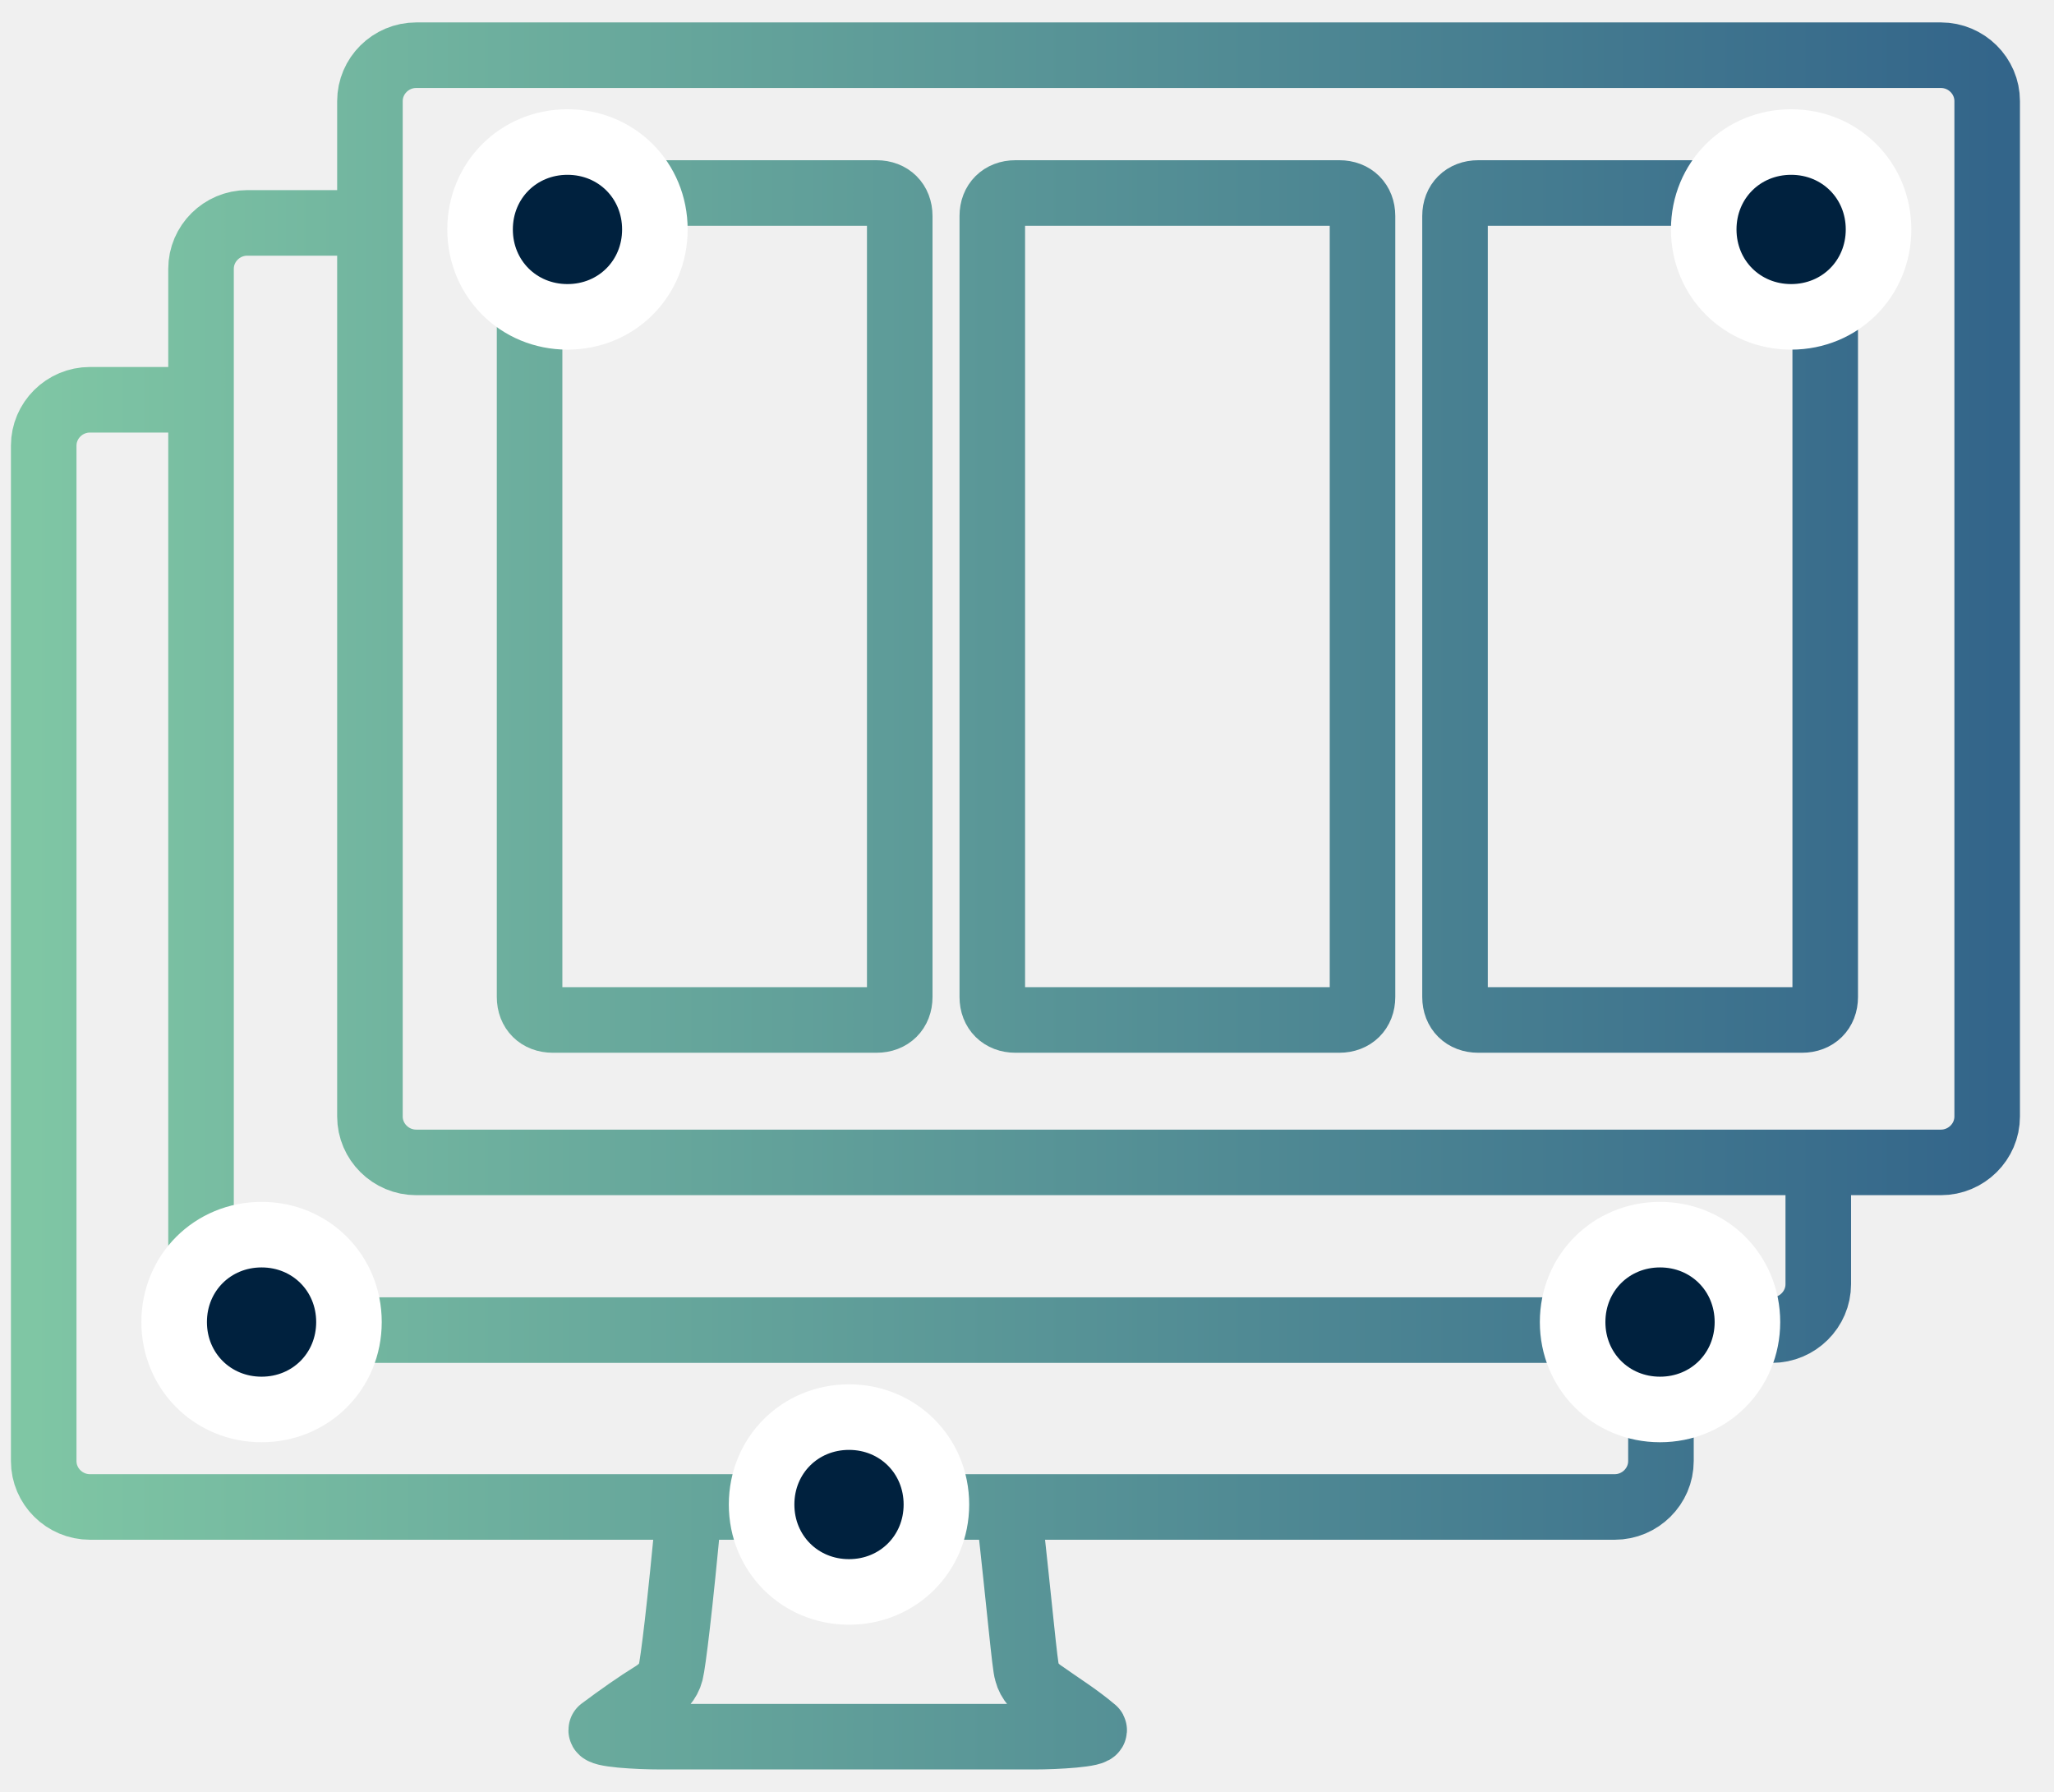
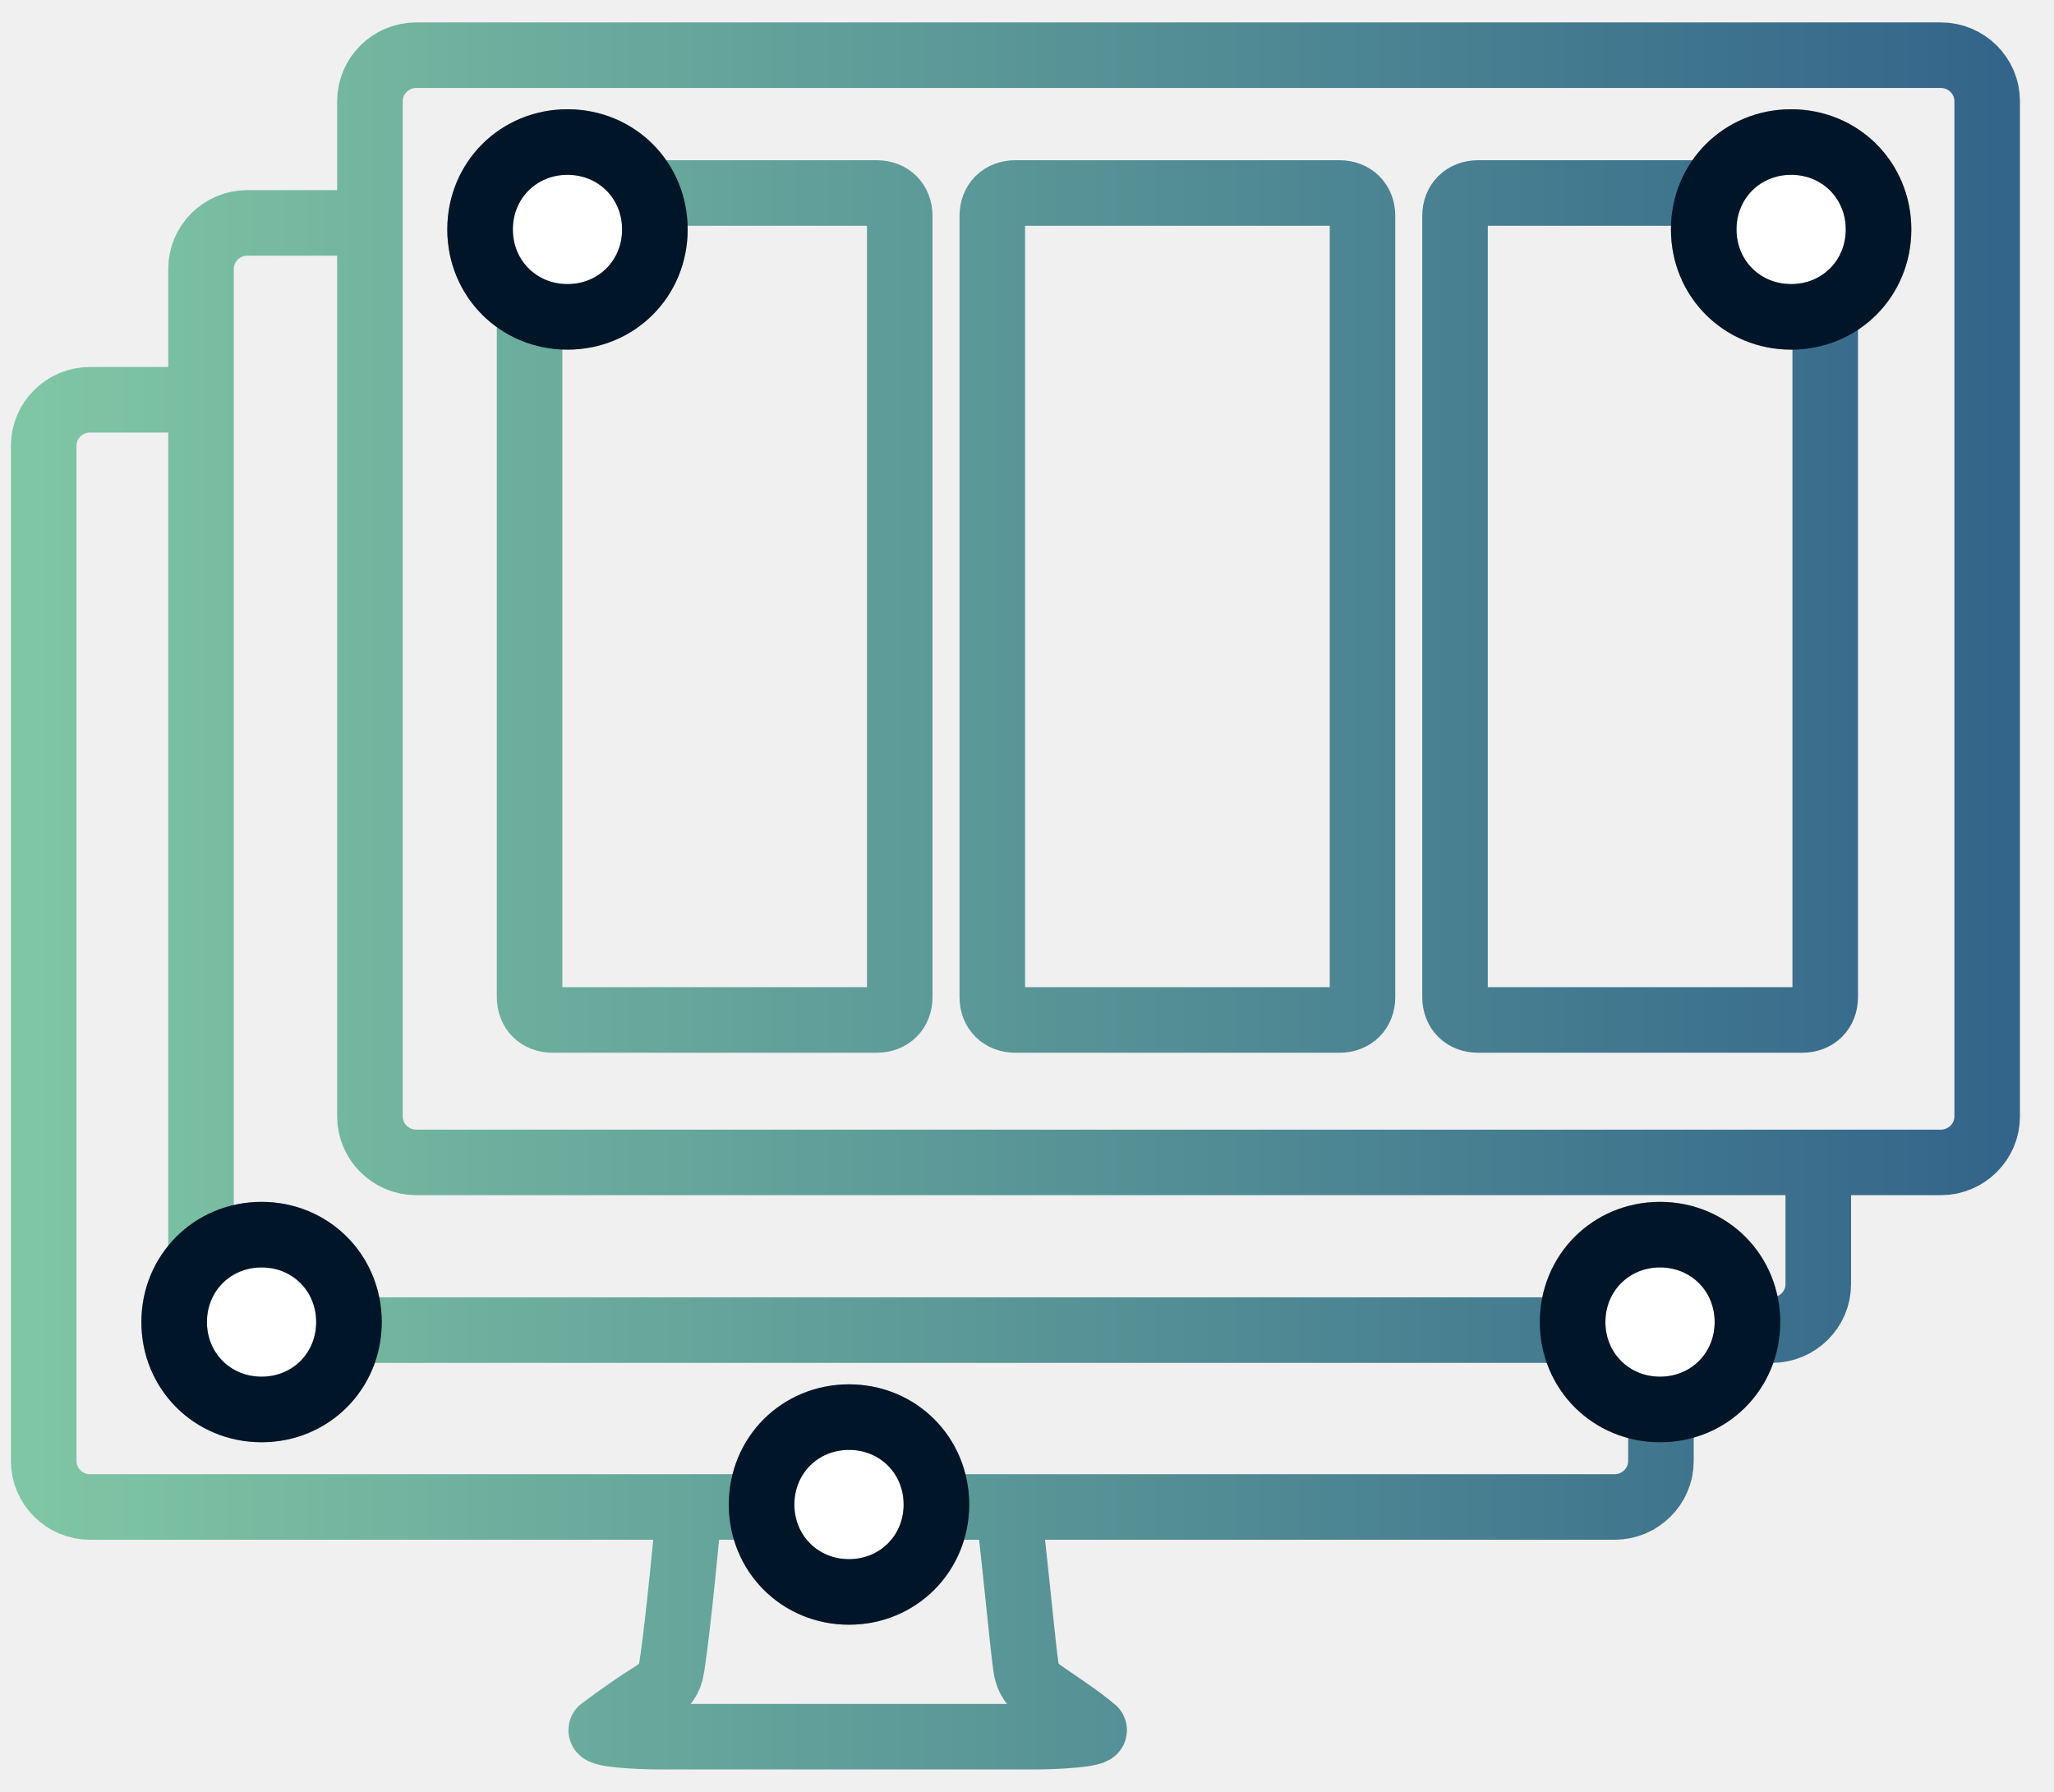
<svg xmlns="http://www.w3.org/2000/svg" width="47" height="41" viewBox="0 0 47 41" fill="none">
-   <g id="web-maintenance-icon">
-     <path id="Vector" d="M38.006 30.591V33.43C38.006 34.008 37.529 34.481 36.947 34.481H2.059C1.476 34.481 1 34.008 1 33.43V10.198C1 9.62 1.476 9.147 2.059 9.147H4.547M41.606 26.649V29.383C41.606 29.961 41.129 30.434 40.547 30.434H5.659C5.076 30.434 4.6 29.961 4.6 29.383V6.151C4.6 5.573 5.076 5.1 5.659 5.1H8.412M15.771 34.481C15.559 36.794 15.4 38.055 15.347 38.265C15.294 38.476 15.135 38.633 14.976 38.738C14.553 39.001 14.182 39.264 13.759 39.579C13.706 39.684 14.553 39.737 15.135 39.737H19.741M19.053 39.737H23.659C24.188 39.737 25.088 39.684 25.035 39.579C24.665 39.264 24.241 39.001 23.871 38.738C23.712 38.633 23.553 38.476 23.5 38.265C23.447 38.108 23.341 36.846 23.076 34.481M9.524 1.263H44.412C44.994 1.263 45.471 1.736 45.471 2.314V25.546C45.471 26.124 44.994 26.597 44.412 26.597H9.524C8.941 26.597 8.465 26.124 8.465 25.546V2.314C8.465 1.736 8.941 1.263 9.524 1.263ZM12.647 4.416H20.059C20.377 4.416 20.588 4.627 20.588 4.942V22.813C20.588 23.128 20.377 23.338 20.059 23.338H12.647C12.329 23.338 12.118 23.128 12.118 22.813V4.942C12.118 4.627 12.329 4.416 12.647 4.416ZM23.235 4.416H30.647C30.965 4.416 31.177 4.627 31.177 4.942V22.813C31.177 23.128 30.965 23.338 30.647 23.338H23.235C22.918 23.338 22.706 23.128 22.706 22.813V4.942C22.706 4.627 22.918 4.416 23.235 4.416ZM33.824 4.416H41.235C41.553 4.416 41.765 4.627 41.765 4.942V22.813C41.765 23.128 41.553 23.338 41.235 23.338H33.824C33.506 23.338 33.294 23.128 33.294 22.813V4.942C33.294 4.627 33.506 4.416 33.824 4.416Z" stroke="url(#paint0_linear_1697_2352)" stroke-width="1.5" stroke-linecap="round" stroke-linejoin="round" />
-     <path id="Vector_2" d="M39.985 30.25C39.985 29.128 39.108 28.25 37.985 28.25C36.863 28.25 35.985 29.128 35.985 30.25C35.985 31.372 36.863 32.25 37.985 32.25C39.108 32.25 39.985 31.372 39.985 30.25Z" fill="#00213E" stroke="white" stroke-width="1.5" />
-     <path id="Vector_3" d="M7.985 30.25C7.985 29.128 7.108 28.25 5.985 28.25C4.863 28.25 3.985 29.128 3.985 30.25C3.985 31.372 4.863 32.25 5.985 32.25C7.108 32.25 7.985 31.372 7.985 30.25Z" fill="#00213E" stroke="white" stroke-width="1.5" />
-     <path id="Vector_4" d="M21.427 34.425C21.427 33.302 20.549 32.425 19.427 32.425C18.304 32.425 17.427 33.302 17.427 34.425C17.427 35.547 18.304 36.425 19.427 36.425C20.549 36.425 21.427 35.547 21.427 34.425Z" fill="#00213E" stroke="white" stroke-width="1.5" />
-     <path id="Vector_5" d="M42.985 5.25C42.985 4.127 42.108 3.25 40.985 3.25C39.863 3.25 38.985 4.127 38.985 5.25C38.985 6.373 39.863 7.25 40.985 7.25C42.108 7.25 42.985 6.373 42.985 5.25Z" fill="#00213E" stroke="white" stroke-width="1.5" />
-     <path id="Vector_6" d="M14.985 5.25C14.985 4.127 14.108 3.25 12.985 3.25C11.863 3.25 10.985 4.127 10.985 5.25C10.985 6.373 11.863 7.25 12.985 7.25C14.108 7.25 14.985 6.373 14.985 5.25Z" fill="#00213E" stroke="white" stroke-width="1.5" />
-   </g>
+   <path d="M38.006 30.591V33.43C38.006 34.008 37.529 34.481 36.947 34.481H2.059C1.476 34.481 1 34.008 1 33.43V10.198C1 9.62 1.476 9.147 2.059 9.147H4.547M41.606 26.649V29.383C41.606 29.961 41.129 30.434 40.547 30.434H5.659C5.076 30.434 4.6 29.961 4.6 29.383V6.151C4.6 5.573 5.076 5.1 5.659 5.1H8.412M15.771 34.481C15.559 36.794 15.4 38.055 15.347 38.265C15.294 38.476 15.135 38.633 14.976 38.738C14.553 39.001 14.182 39.264 13.759 39.579C13.706 39.684 14.553 39.737 15.135 39.737H19.741M19.053 39.737H23.659C24.188 39.737 25.088 39.684 25.035 39.579C24.665 39.264 24.241 39.001 23.871 38.738C23.712 38.633 23.553 38.476 23.5 38.265C23.447 38.108 23.341 36.846 23.076 34.481M9.524 1.263H44.412C44.994 1.263 45.471 1.736 45.471 2.314V25.546C45.471 26.124 44.994 26.597 44.412 26.597H9.524C8.941 26.597 8.465 26.124 8.465 25.546V2.314C8.465 1.736 8.941 1.263 9.524 1.263ZM12.647 4.416H20.059C20.377 4.416 20.588 4.627 20.588 4.942V22.813C20.588 23.128 20.377 23.338 20.059 23.338H12.647C12.329 23.338 12.118 23.128 12.118 22.813V4.942C12.118 4.627 12.329 4.416 12.647 4.416ZM23.235 4.416H30.647C30.965 4.416 31.177 4.627 31.177 4.942V22.813C31.177 23.128 30.965 23.338 30.647 23.338H23.235C22.918 23.338 22.706 23.128 22.706 22.813V4.942C22.706 4.627 22.918 4.416 23.235 4.416ZM33.824 4.416H41.235C41.553 4.416 41.765 4.627 41.765 4.942V22.813C41.765 23.128 41.553 23.338 41.235 23.338H33.824C33.506 23.338 33.294 23.128 33.294 22.813V4.942C33.294 4.627 33.506 4.416 33.824 4.416Z" stroke="url(#paint0_linear_169_2272)" stroke-width="1.5" stroke-linecap="round" stroke-linejoin="round" />
+   <path d="M39.985 30.25C39.985 29.128 39.108 28.25 37.985 28.25C36.863 28.25 35.985 29.128 35.985 30.25C35.985 31.372 36.863 32.25 37.985 32.25C39.108 32.25 39.985 31.372 39.985 30.25Z" fill="white" />
+   <path d="M39.985 30.25C39.985 29.128 39.108 28.25 37.985 28.25C36.863 28.25 35.985 29.128 35.985 30.25C35.985 31.372 36.863 32.25 37.985 32.25C39.108 32.25 39.985 31.372 39.985 30.25Z" stroke="#00213E" stroke-width="1.5" />
+   <path d="M39.985 30.25C39.985 29.128 39.108 28.25 37.985 28.25C36.863 28.25 35.985 29.128 35.985 30.25C35.985 31.372 36.863 32.25 37.985 32.25C39.108 32.25 39.985 31.372 39.985 30.25Z" stroke="black" stroke-opacity="0.2" stroke-width="1.5" />
+   <path d="M39.985 30.25C39.985 29.128 39.108 28.25 37.985 28.25C36.863 28.25 35.985 29.128 35.985 30.25C35.985 31.372 36.863 32.25 37.985 32.25C39.108 32.25 39.985 31.372 39.985 30.25Z" stroke="black" stroke-opacity="0.2" stroke-width="1.5" />
+   <path d="M7.985 30.25C7.985 29.128 7.108 28.25 5.985 28.25C4.863 28.25 3.985 29.128 3.985 30.25C3.985 31.372 4.863 32.25 5.985 32.25C7.108 32.25 7.985 31.372 7.985 30.25Z" fill="white" />
+   <path d="M7.985 30.25C7.985 29.128 7.108 28.25 5.985 28.25C4.863 28.25 3.985 29.128 3.985 30.25C3.985 31.372 4.863 32.25 5.985 32.25C7.108 32.25 7.985 31.372 7.985 30.25Z" stroke="#00213E" stroke-width="1.5" />
+   <path d="M7.985 30.25C7.985 29.128 7.108 28.25 5.985 28.25C4.863 28.25 3.985 29.128 3.985 30.25C3.985 31.372 4.863 32.25 5.985 32.25C7.108 32.25 7.985 31.372 7.985 30.25Z" stroke="black" stroke-opacity="0.2" stroke-width="1.5" />
+   <path d="M7.985 30.25C7.985 29.128 7.108 28.25 5.985 28.25C4.863 28.25 3.985 29.128 3.985 30.25C3.985 31.372 4.863 32.25 5.985 32.25C7.108 32.25 7.985 31.372 7.985 30.25Z" stroke="black" stroke-opacity="0.2" stroke-width="1.5" />
+   <path d="M21.427 34.425C21.427 33.302 20.549 32.425 19.427 32.425C18.304 32.425 17.427 33.302 17.427 34.425C17.427 35.547 18.304 36.425 19.427 36.425C20.549 36.425 21.427 35.547 21.427 34.425Z" fill="white" />
+   <path d="M21.427 34.425C21.427 33.302 20.549 32.425 19.427 32.425C18.304 32.425 17.427 33.302 17.427 34.425C17.427 35.547 18.304 36.425 19.427 36.425C20.549 36.425 21.427 35.547 21.427 34.425Z" stroke="#00213E" stroke-width="1.5" />
+   <path d="M21.427 34.425C21.427 33.302 20.549 32.425 19.427 32.425C18.304 32.425 17.427 33.302 17.427 34.425C17.427 35.547 18.304 36.425 19.427 36.425C20.549 36.425 21.427 35.547 21.427 34.425Z" stroke="black" stroke-opacity="0.2" stroke-width="1.5" />
+   <path d="M21.427 34.425C21.427 33.302 20.549 32.425 19.427 32.425C18.304 32.425 17.427 33.302 17.427 34.425C17.427 35.547 18.304 36.425 19.427 36.425C20.549 36.425 21.427 35.547 21.427 34.425Z" stroke="black" stroke-opacity="0.2" stroke-width="1.5" />
+   <path d="M42.985 5.25C42.985 4.127 42.108 3.25 40.985 3.25C39.863 3.25 38.985 4.127 38.985 5.25C38.985 6.373 39.863 7.25 40.985 7.25C42.108 7.25 42.985 6.373 42.985 5.25Z" fill="white" />
+   <path d="M42.985 5.25C42.985 4.127 42.108 3.25 40.985 3.25C39.863 3.25 38.985 4.127 38.985 5.25C38.985 6.373 39.863 7.25 40.985 7.25C42.108 7.25 42.985 6.373 42.985 5.25Z" stroke="#00213E" stroke-width="1.5" />
+   <path d="M42.985 5.25C42.985 4.127 42.108 3.25 40.985 3.25C39.863 3.25 38.985 4.127 38.985 5.25C38.985 6.373 39.863 7.25 40.985 7.25C42.108 7.25 42.985 6.373 42.985 5.25Z" stroke="black" stroke-opacity="0.2" stroke-width="1.5" />
+   <path d="M42.985 5.25C42.985 4.127 42.108 3.25 40.985 3.25C39.863 3.25 38.985 4.127 38.985 5.25C38.985 6.373 39.863 7.25 40.985 7.25C42.108 7.25 42.985 6.373 42.985 5.25Z" stroke="black" stroke-opacity="0.2" stroke-width="1.5" />
+   <path d="M14.985 5.25C14.985 4.127 14.108 3.25 12.985 3.25C11.863 3.25 10.985 4.127 10.985 5.25C10.985 6.373 11.863 7.25 12.985 7.25C14.108 7.25 14.985 6.373 14.985 5.25Z" fill="white" />
+   <path d="M14.985 5.25C14.985 4.127 14.108 3.25 12.985 3.25C11.863 3.25 10.985 4.127 10.985 5.25C10.985 6.373 11.863 7.25 12.985 7.25C14.108 7.25 14.985 6.373 14.985 5.25Z" stroke="#00213E" stroke-width="1.5" />
+   <path d="M14.985 5.25C14.985 4.127 14.108 3.25 12.985 3.25C11.863 3.25 10.985 4.127 10.985 5.25C10.985 6.373 11.863 7.25 12.985 7.25C14.108 7.25 14.985 6.373 14.985 5.25Z" stroke="black" stroke-opacity="0.2" stroke-width="1.5" />
+   <path d="M14.985 5.25C14.985 4.127 14.108 3.25 12.985 3.25C11.863 3.25 10.985 4.127 10.985 5.25C10.985 6.373 11.863 7.25 12.985 7.25C14.108 7.25 14.985 6.373 14.985 5.25Z" stroke="black" stroke-opacity="0.2" stroke-width="1.5" />
  <defs>
-     <linearGradient id="paint0_linear_1697_2352" x1="0.735" y1="20.489" x2="45.735" y2="20.489" gradientUnits="userSpaceOnUse">
+     <linearGradient id="paint0_linear_169_2272" x1="0.735" y1="20.489" x2="45.735" y2="20.489" gradientUnits="userSpaceOnUse">
      <stop stop-color="#7FC6A4" />
      <stop offset="1" stop-color="#33658A" />
    </linearGradient>
  </defs>
</svg>
